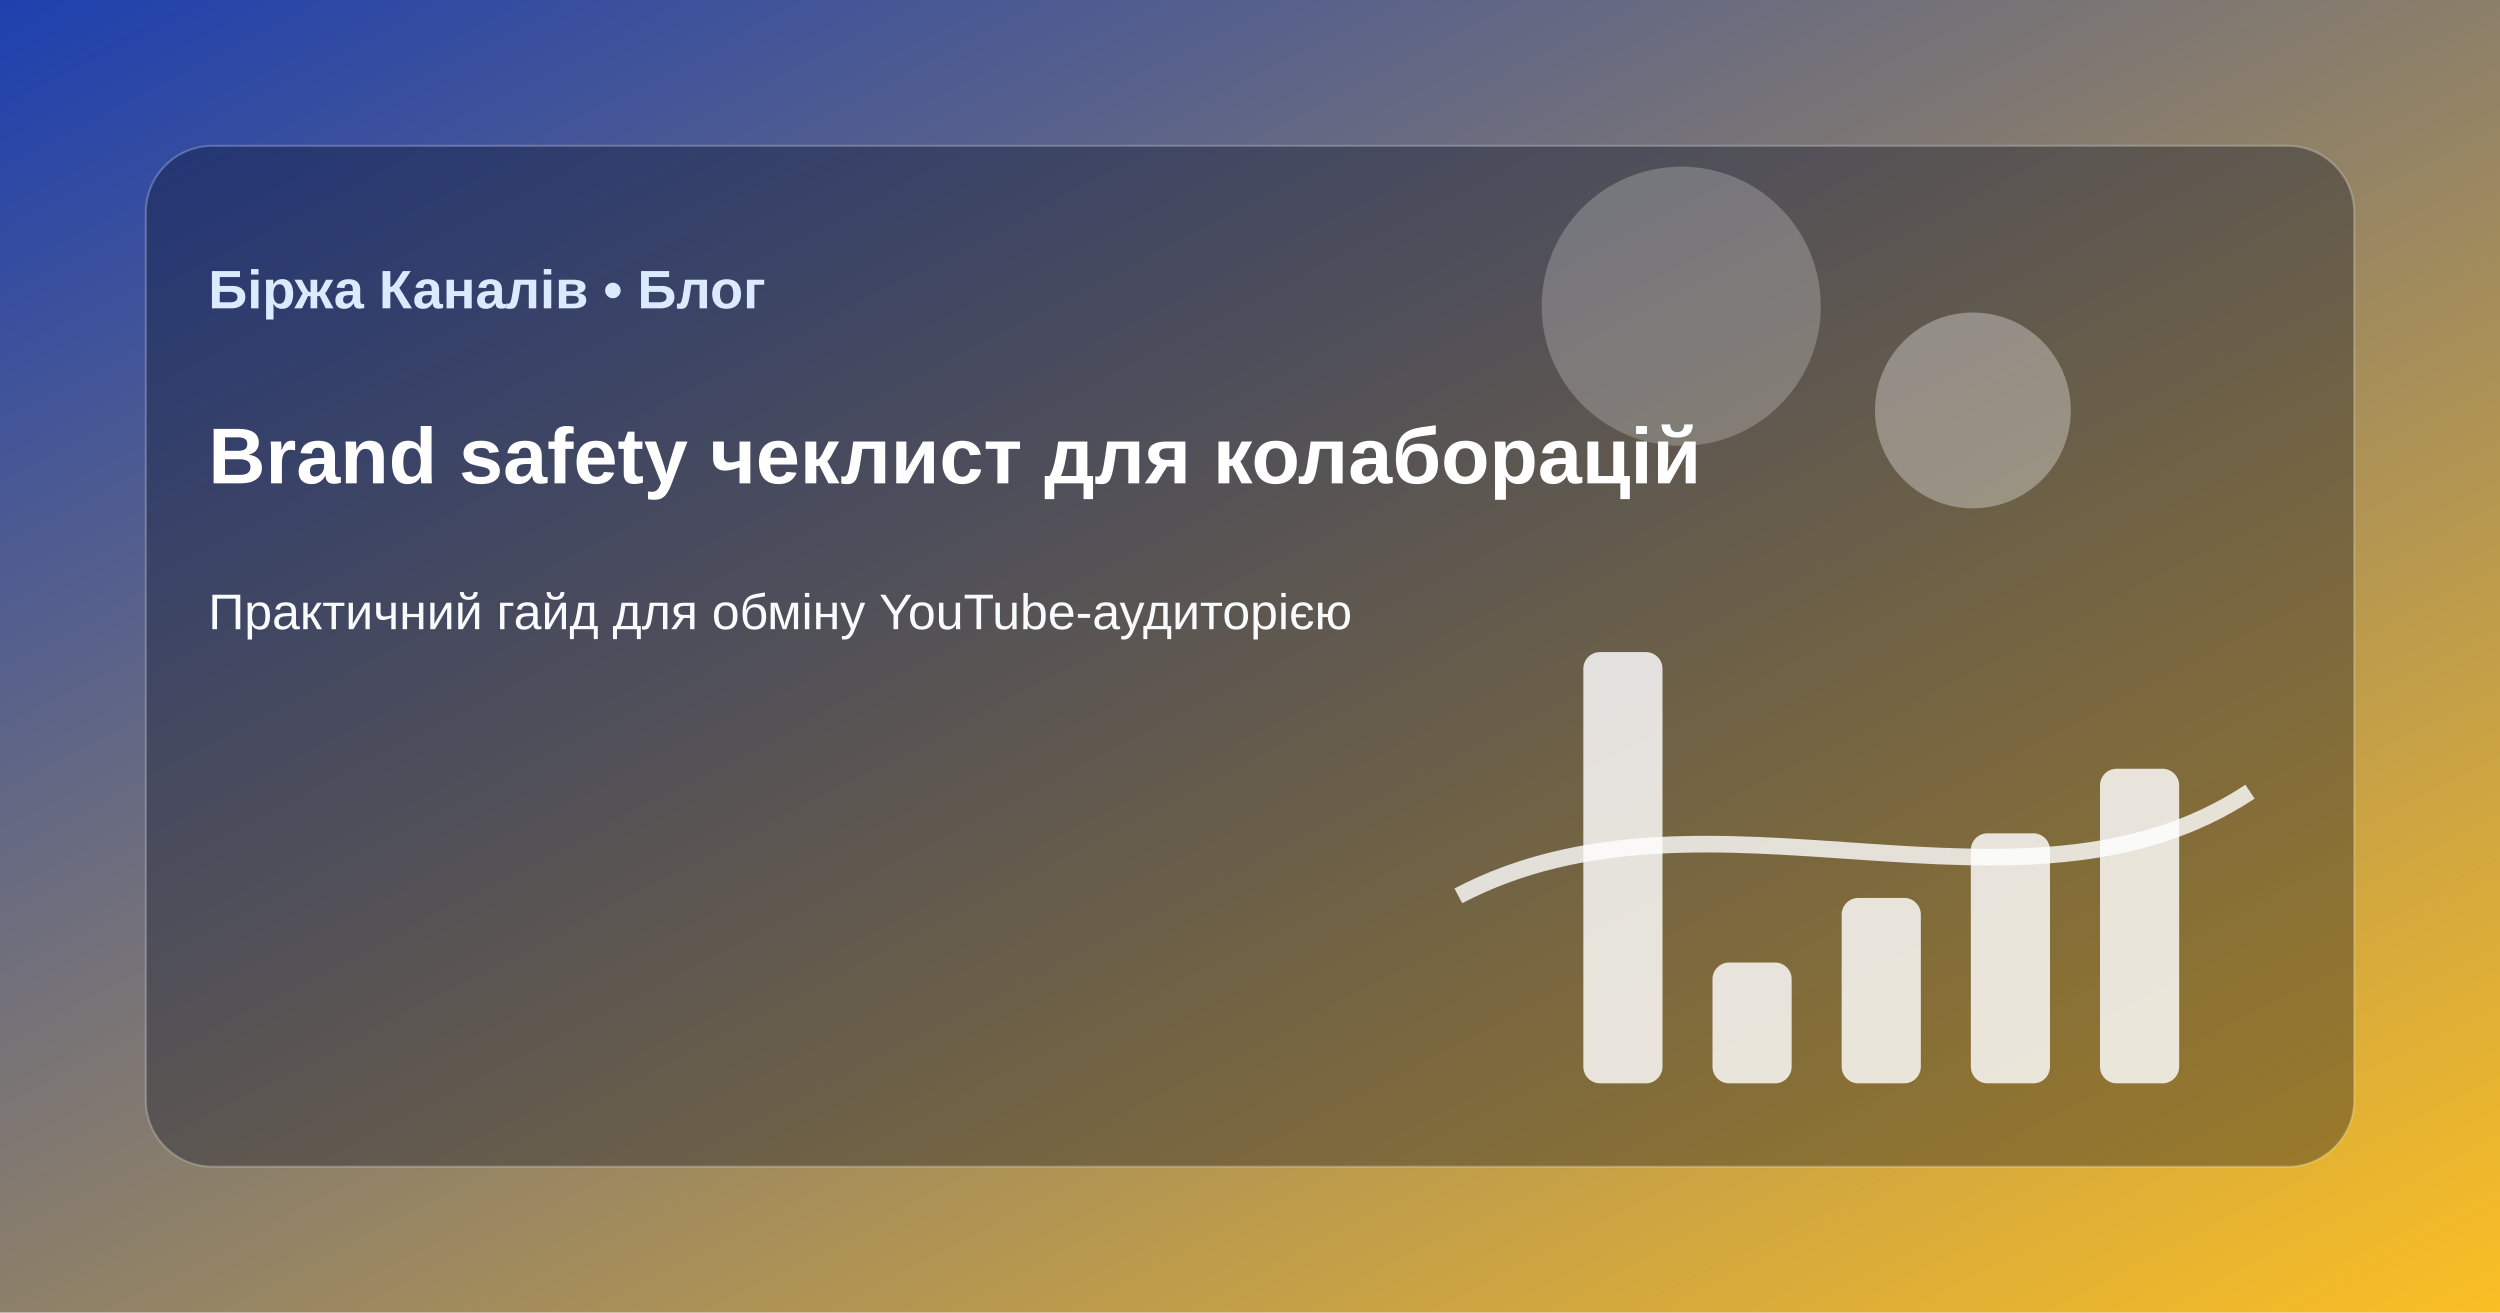
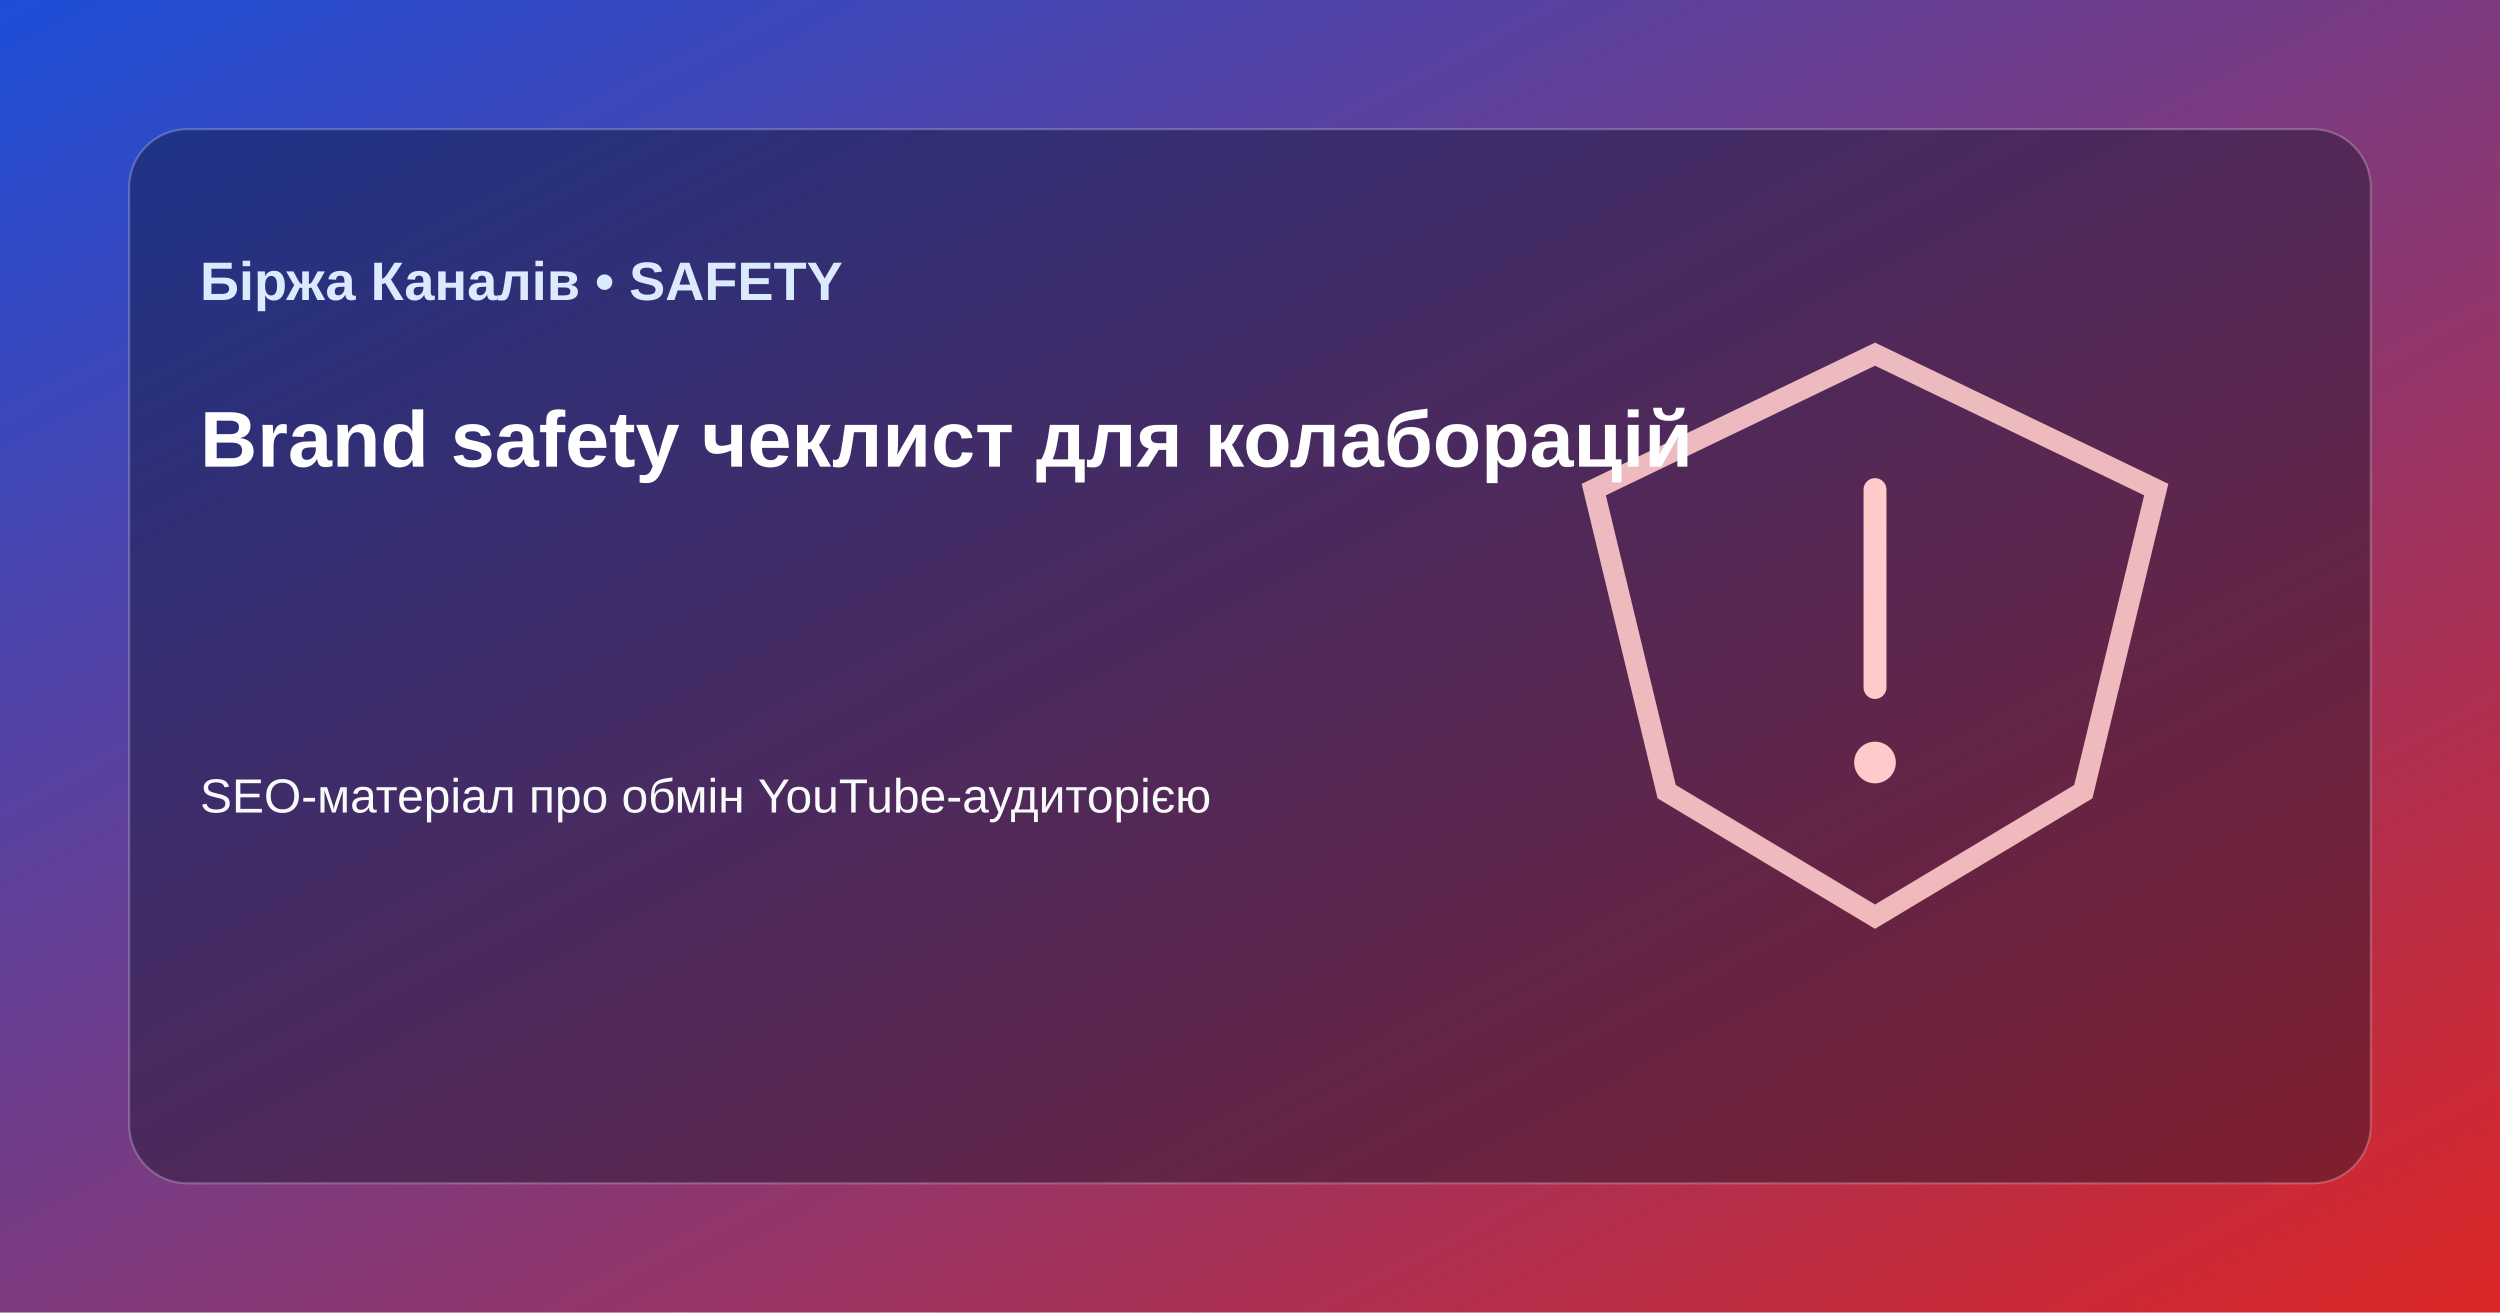
<svg xmlns="http://www.w3.org/2000/svg" width="1200" height="630" viewBox="0 0 1200 630" role="img" aria-label="Brand safety чеклист для колаборацій">
  <defs>
-     <linearGradient id="bg-4" x1="0" y1="0" x2="1" y2="1">
-       <stop offset="0%" stop-color="#1e40af" />
-       <stop offset="100%" stop-color="#fbbf24" />
+     <linearGradient id="cover-4" x1="0" y1="0" x2="1" y2="1">
+       <stop offset="0%" stop-color="#1d4ed8" />
+       <stop offset="100%" stop-color="#dc2626" />
    </linearGradient>
  </defs>
-   <rect width="1200" height="630" fill="url(#bg-4)" />
-   <rect x="70" y="70" width="1060" height="490" rx="32" fill="rgba(7,12,30,.34)" stroke="rgba(255,255,255,.24)" />
-   <circle cx="807" cy="147" r="67" fill="#ffffff" opacity="0.22" />
-   <circle cx="947" cy="197" r="47" fill="#ffffff" opacity="0.32" />
-   <path d="M700 430 C820 367, 970 453, 1080 380" stroke="#ffffff" stroke-width="8" fill="none" opacity="0.8" />
-   <rect x="760" y="313" width="38" height="207" rx="8" fill="#ffffff" opacity="0.82" />
-   <rect x="822" y="462" width="38" height="58" rx="8" fill="#ffffff" opacity="0.82" />
-   <rect x="884" y="431" width="38" height="89" rx="8" fill="#ffffff" opacity="0.82" />
-   <rect x="946" y="400" width="38" height="120" rx="8" fill="#ffffff" opacity="0.82" />
-   <rect x="1008" y="369" width="38" height="151" rx="8" fill="#ffffff" opacity="0.82" />
-   <text x="100" y="148" fill="#dbeafe" font-size="26" font-weight="700" font-family="Segoe UI, Arial, sans-serif">Біржа Каналів • Блог</text>
-   <text x="100" y="232" fill="#ffffff" font-size="38" font-weight="800" font-family="Segoe UI, Arial, sans-serif">Brand safety чеклист для колаборацій</text>
-   <text x="100" y="302" fill="#f8fafc" font-size="24" font-weight="500" font-family="Segoe UI, Arial, sans-serif">Практичний гайд для обміну YouTube-аудиторією</text>
+   <rect width="1200" height="630" fill="url(#cover-4)" />
+   <rect x="62" y="62" width="1076" height="506" rx="28" fill="rgba(10,16,35,0.40)" stroke="rgba(255,255,255,0.24)" />
+   <path d="M900 170 L1035 235 L1000 380 L900 440 L800 380 L765 235 Z" fill="none" stroke="#fecaca" stroke-width="10" opacity="0.9" />
+   <path d="M900 235 L900 330" stroke="#fecaca" stroke-width="11" stroke-linecap="round" />
+   <circle cx="900" cy="366" r="10" fill="#fecaca" />
+   <text x="96" y="144" fill="#dbeafe" font-size="26" font-weight="700" font-family="Segoe UI, Arial, sans-serif">Біржа Каналів • SAFETY</text>
+   <text x="96" y="224" fill="#ffffff" font-size="38" font-weight="800" font-family="Segoe UI, Arial, sans-serif">Brand safety чеклист для колаборацій</text>
+   <text x="96" y="390" fill="#f8fafc" font-size="23" font-weight="500" font-family="Segoe UI, Arial, sans-serif">SEO-матеріал про обмін YouTube-аудиторією</text>
</svg>
